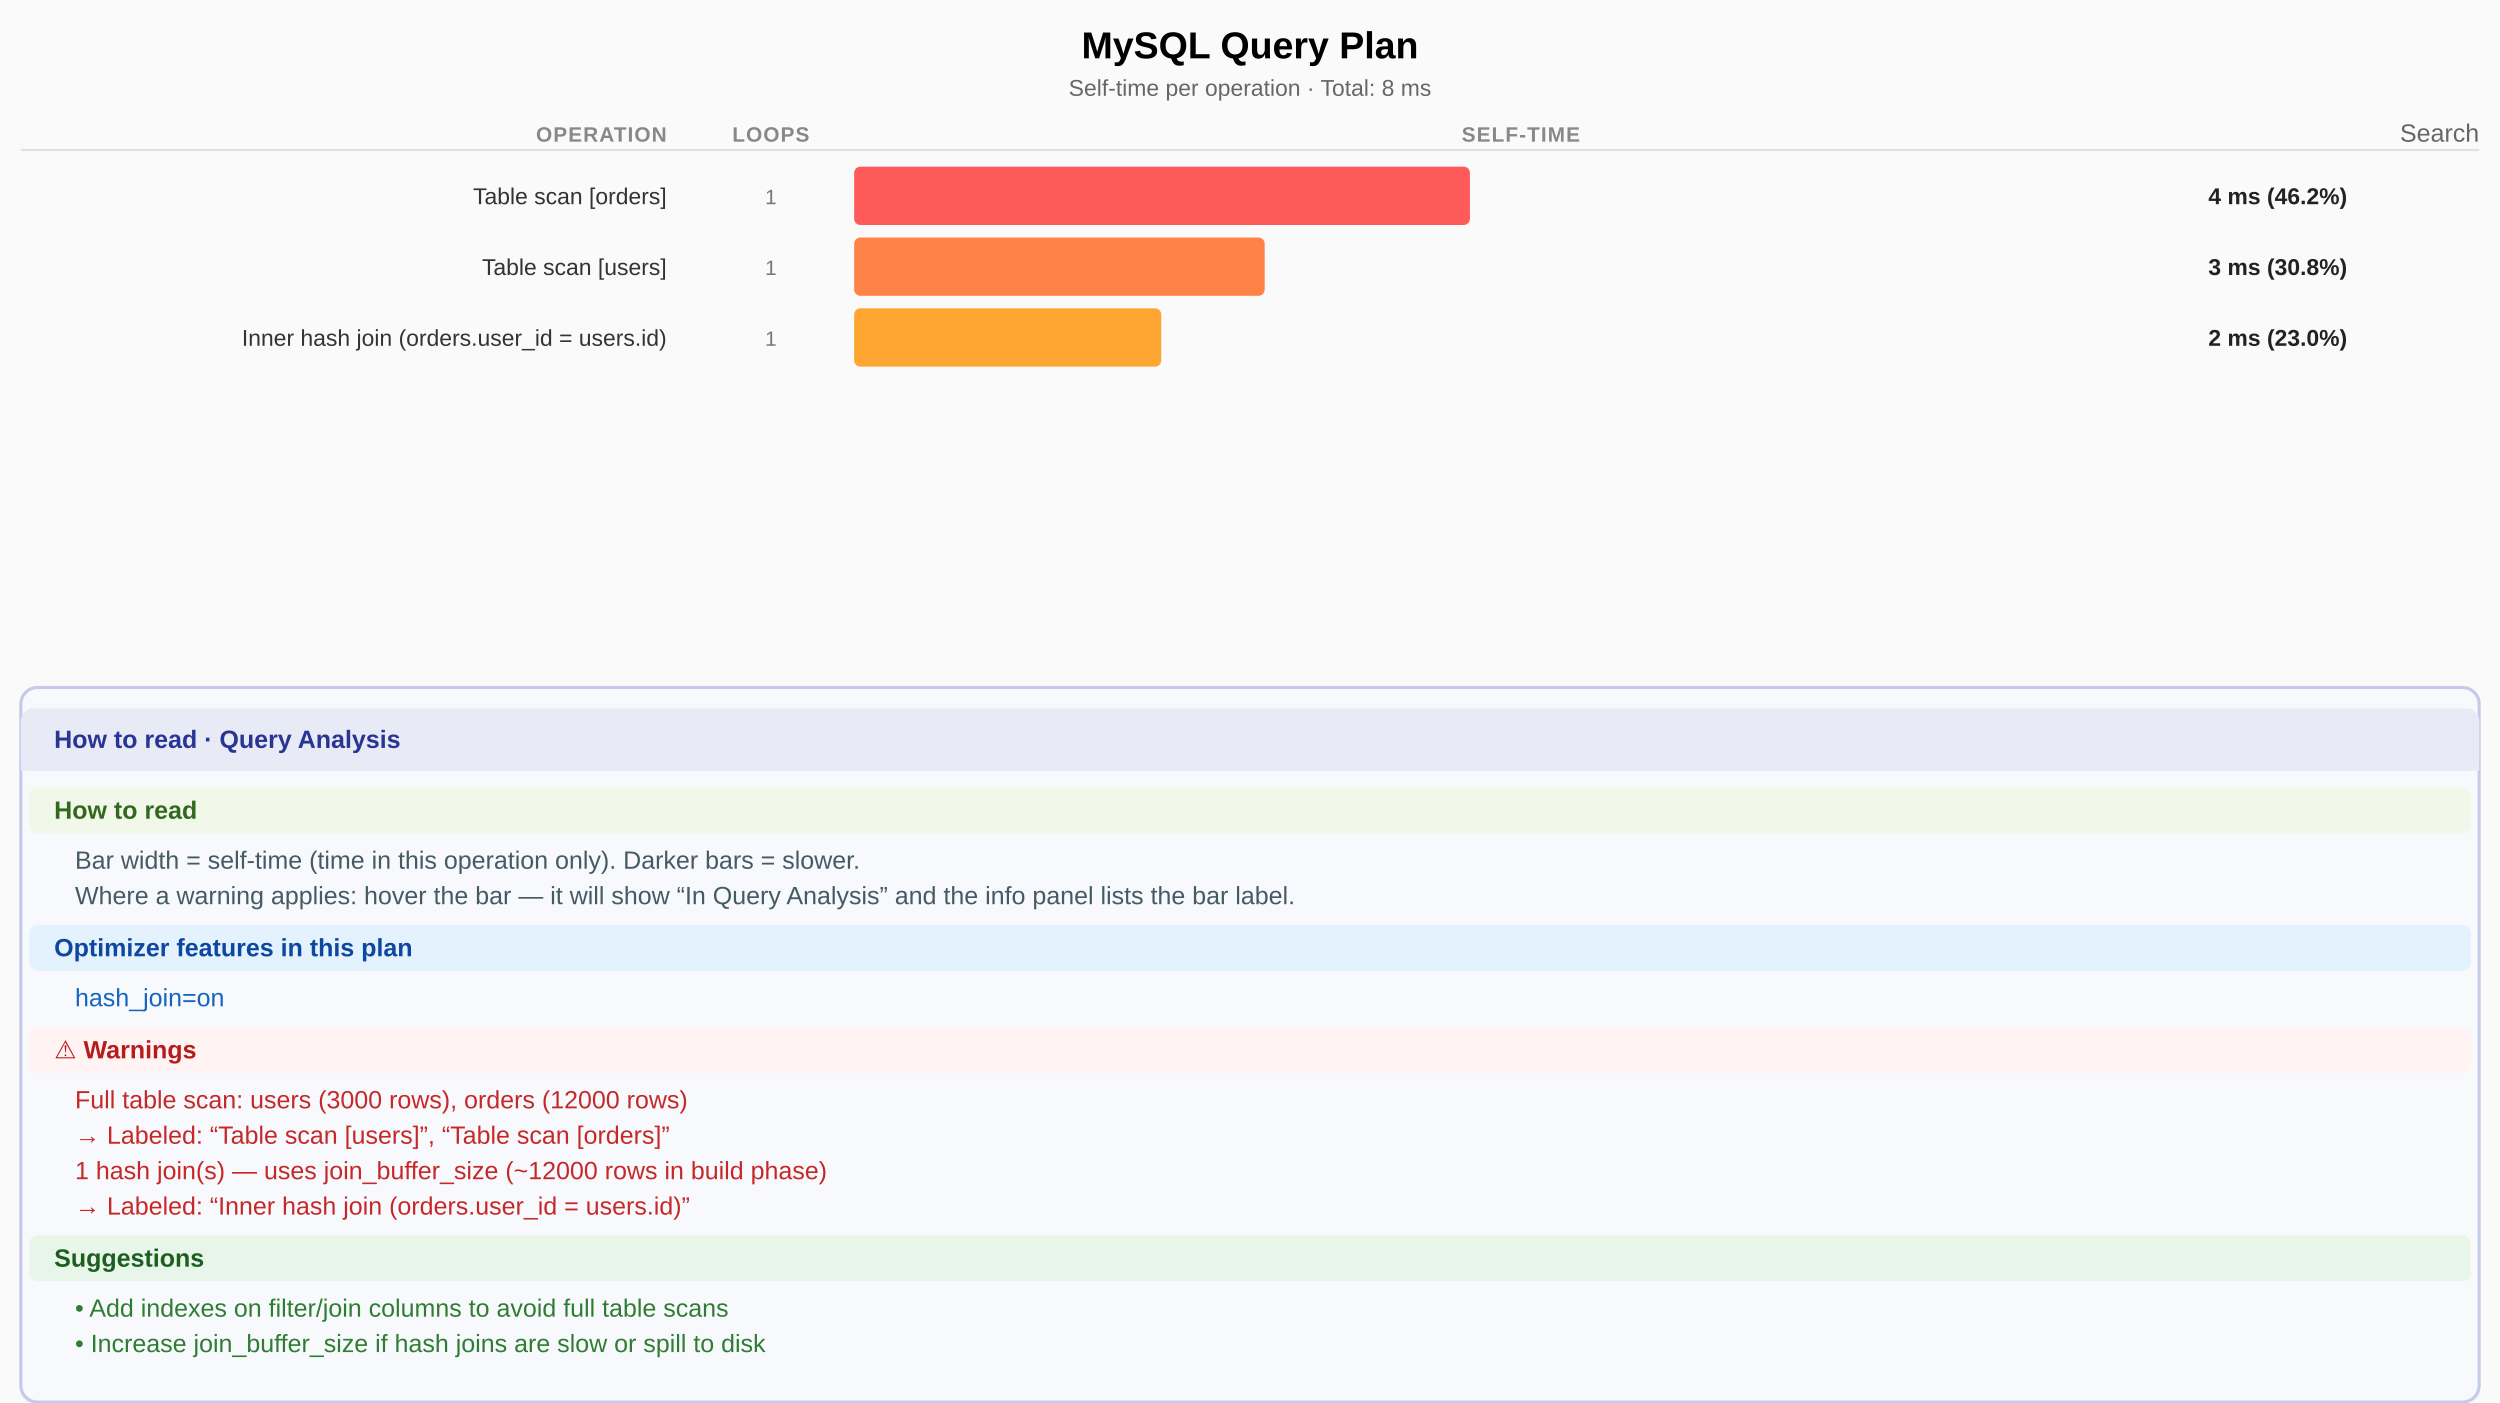
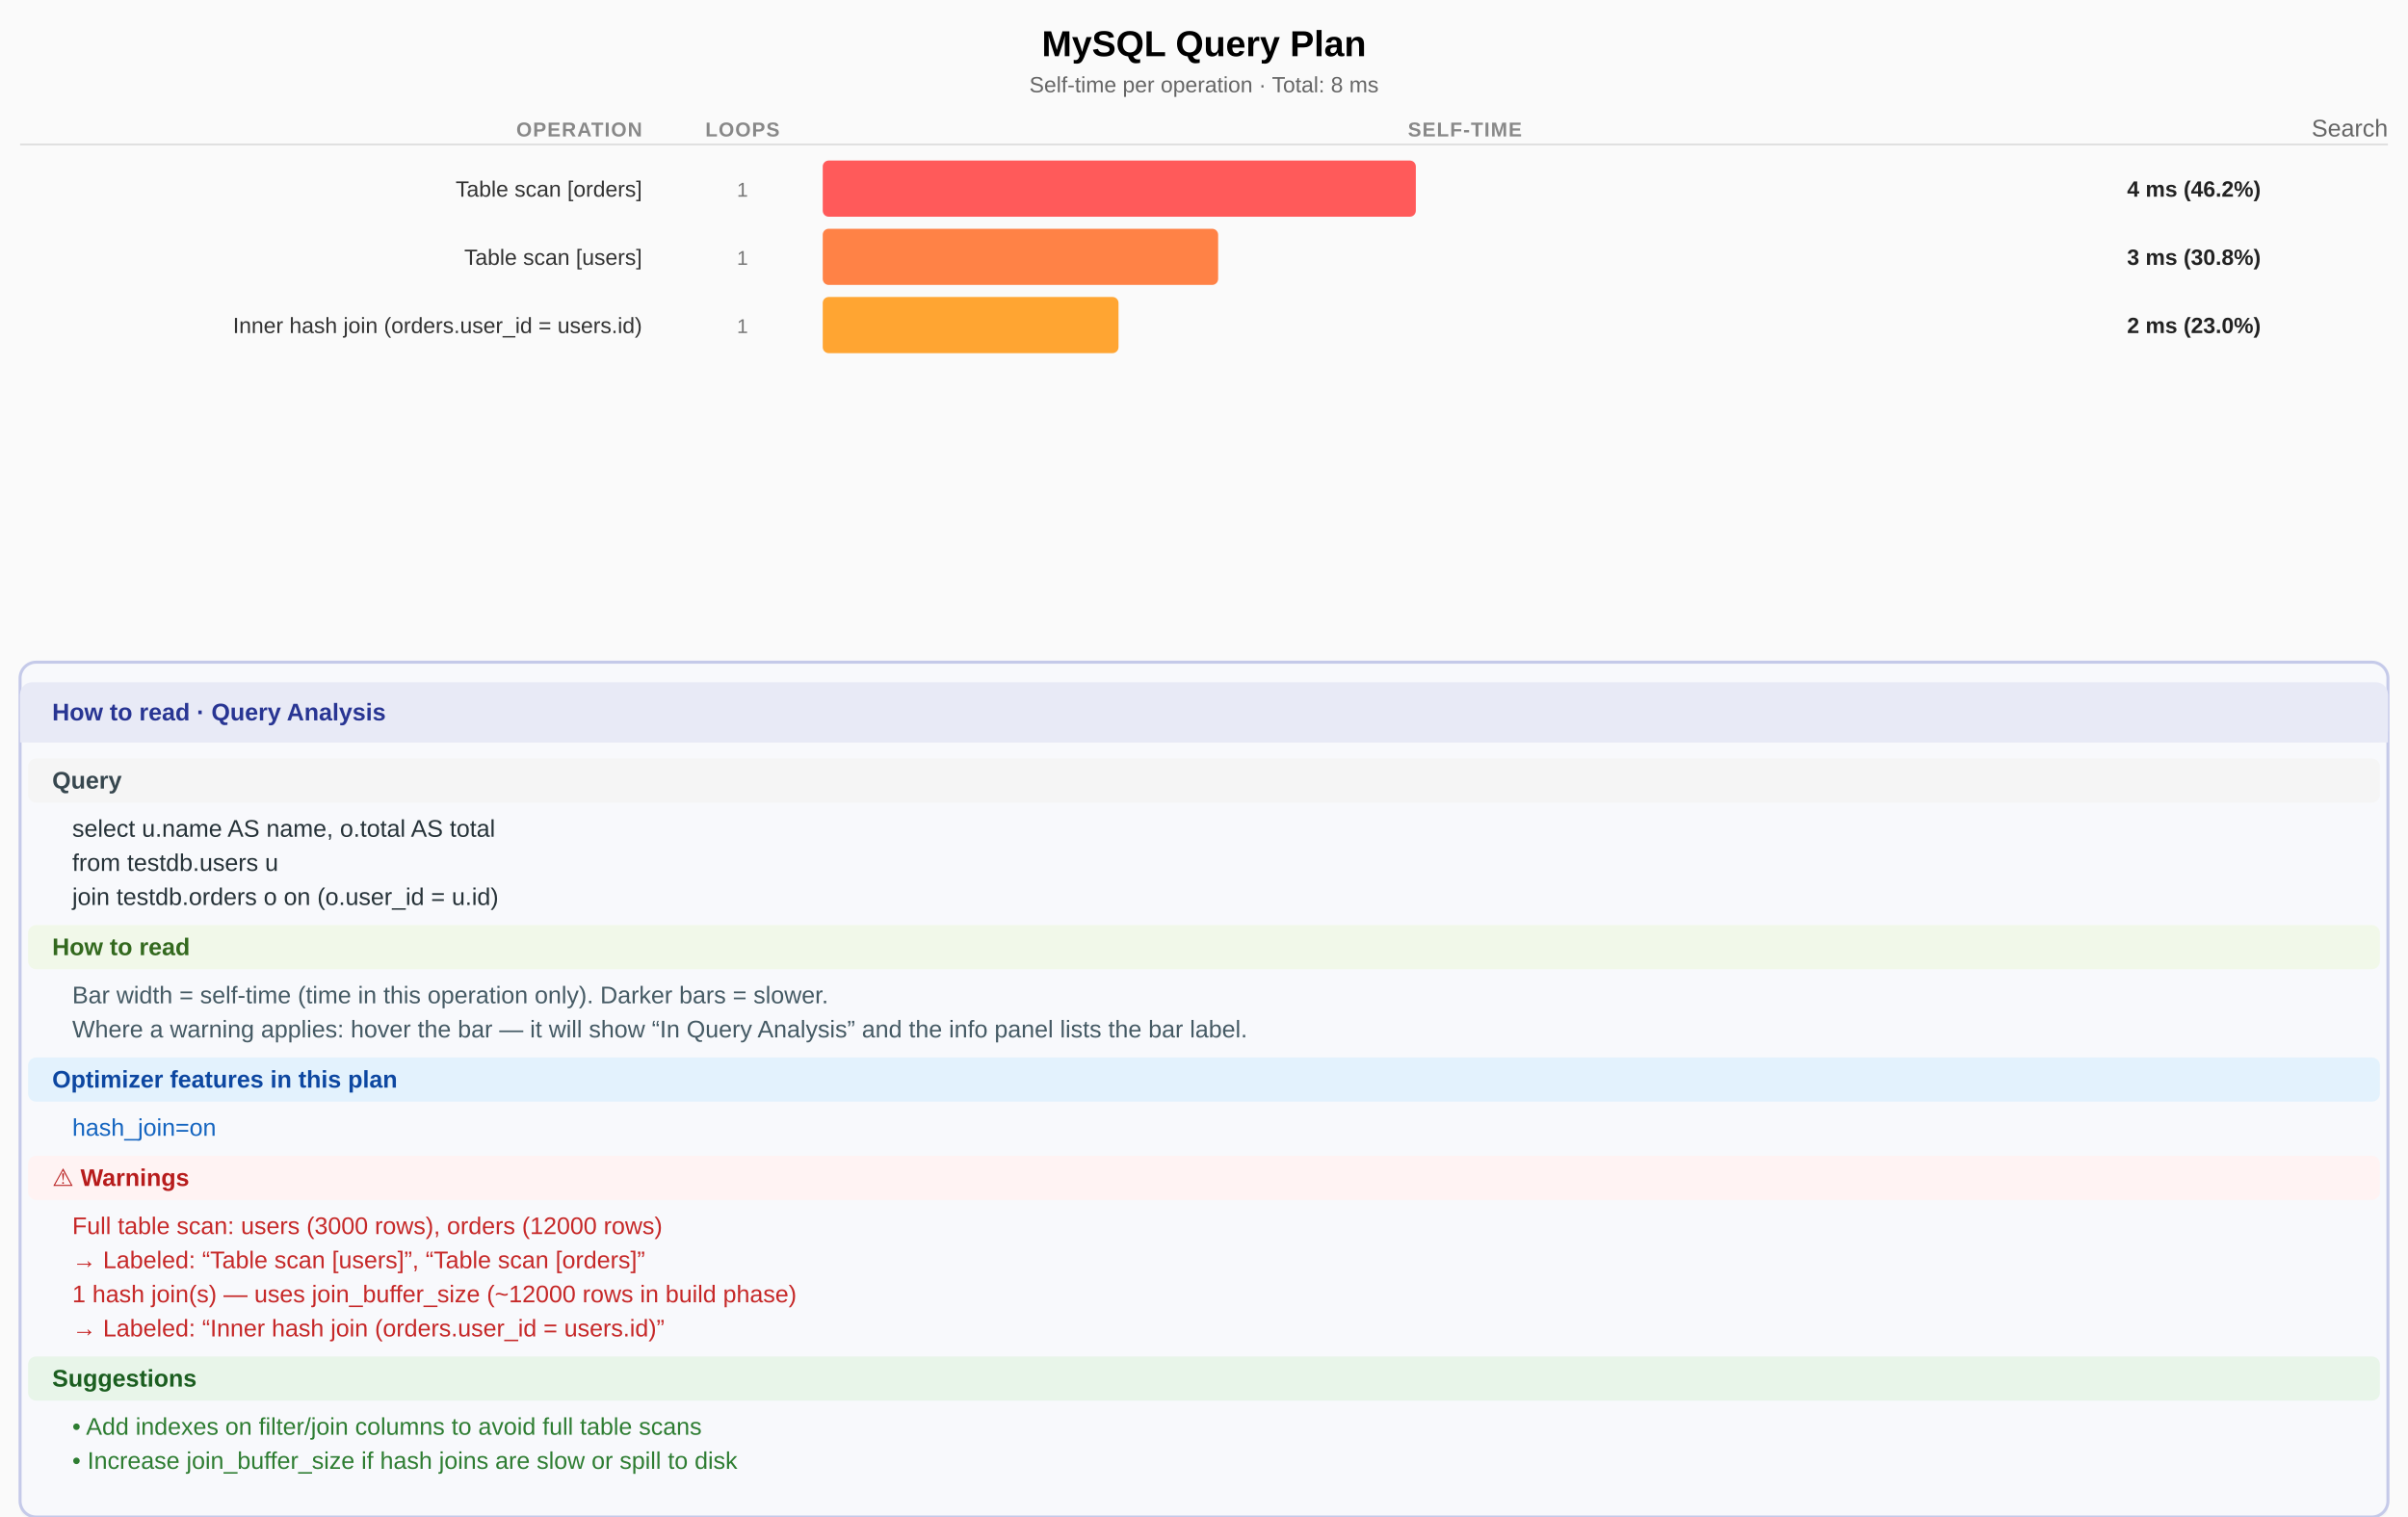
- <svg xmlns="http://www.w3.org/2000/svg" version="1.1" width="1200" height="673">
+ <svg xmlns="http://www.w3.org/2000/svg" version="1.1" width="1200" height="756">
  <style>
  text { font-family: Arial, sans-serif; font-size: 12px; }
  .title { font-size: 18px; font-weight: bold; }
  .subtitle { font-size: 11px; fill: #666; }
  .col-header { font-size: 10px; fill: #888; font-weight: bold; letter-spacing: 0.5px; }
  .label { font-size: 11px; fill: #333; }
  .loops { font-size: 10px; fill: #777; }
  .value { font-size: 11px; font-weight: bold; fill: #222; }
  .bar { transition: opacity 0.12s; }
  .bar:hover { opacity: 0.82; cursor: pointer; stroke: #444; stroke-width: 2; }
  .bar.in-query-analysis:hover { stroke: #c62828; stroke-width: 2.5; }
  .bar.pinned { stroke: #1565c0; stroke-width: 2.5; }
  .details-line { font-size: 12px; fill: #222; user-select: text; -webkit-user-select: text; }
  .details-line.dim { fill: #999; }
  #search { font-size: 12px; fill: #666; cursor: pointer; }
  #search:hover { fill: #111; }
</style>
  <rect width="100%" height="100%" fill="#fafafa" />
  <text x="600.0" y="28" text-anchor="middle" class="title">MySQL Query Plan</text>
  <text x="600.0" y="46" text-anchor="middle" class="subtitle">Self-time per operation  ·  Total: 8 ms</text>
  <text x="320" y="68" text-anchor="end" class="col-header">OPERATION</text>
  <text x="370.0" y="68" text-anchor="middle" class="col-header">LOOPS</text>
  <text x="730.0" y="68" text-anchor="middle" class="col-header">SELF-TIME</text>
  <text id="search" x="1190" y="68" text-anchor="end">Search</text>
  <line x1="10" y1="72" x2="1190" y2="72" stroke="#e0e0e0" stroke-width="1" />
-   <line x1="10" y1="539" x2="1190" y2="539" stroke="#e0e0e0" stroke-width="1" />
-   <rect x="10" y="543" width="1180" height="130" fill="#f5f5f5" rx="4" />
-   <text id="details-l0" x="20" y="551" text-anchor="start" class="details-line">Hover a bar for details; click to pin  ·  Ctrl+F to search</text>
-   <text id="details-l1" x="20" y="565" text-anchor="start" class="details-line" />
-   <text id="details-l2" x="20" y="579" text-anchor="start" class="details-line" />
-   <text id="details-l3" x="20" y="593" text-anchor="start" class="details-line" />
-   <text id="details-l4" x="20" y="607" text-anchor="start" class="details-line" />
-   <text id="details-l5" x="20" y="621" text-anchor="start" class="details-line" />
-   <text id="details-l6" x="20" y="635" text-anchor="start" class="details-line" />
-   <text id="details-l7" x="20" y="649" text-anchor="start" class="details-line" />
+   <line x1="10" y1="622" x2="1190" y2="622" stroke="#e0e0e0" stroke-width="1" />
+   <rect x="10" y="626" width="1180" height="130" fill="#f5f5f5" rx="4" />
+   <text id="details-l0" x="20" y="634" text-anchor="start" class="details-line">Hover a bar for details; click to pin  ·  Ctrl+F to search</text>
+   <text id="details-l1" x="20" y="648" text-anchor="start" class="details-line" />
+   <text id="details-l2" x="20" y="662" text-anchor="start" class="details-line" />
+   <text id="details-l3" x="20" y="676" text-anchor="start" class="details-line" />
+   <text id="details-l4" x="20" y="690" text-anchor="start" class="details-line" />
+   <text id="details-l5" x="20" y="704" text-anchor="start" class="details-line" />
+   <text id="details-l6" x="20" y="718" text-anchor="start" class="details-line" />
+   <text id="details-l7" x="20" y="732" text-anchor="start" class="details-line" />
  <text x="320" y="98.0" text-anchor="end" class="label">Table scan [orders]</text>
  <text x="370.0" y="98.0" text-anchor="middle" class="loops">1</text>
  <rect class="bar in-query-analysis" x="410" y="80" width="295.564" height="28" fill="rgb(255,90,90)" rx="3" ry="3" data-info="Table scan on orders (hash build)  ·  Self: 4 ms (46.2%)  ·  Rows: 12000  ·  Loops: 1  ·  Table: orders  ·  Access: table  ·  Est.rows: 11834" data-label="Table scan [orders]" data-analysis-msg="Full table scan: users (3000 rows), orders (12000 rows)" />
  <text x="1060" y="98.0" class="value">4 ms (46.2%)</text>
  <text x="320" y="132.0" text-anchor="end" class="label">Table scan [users]</text>
  <text x="370.0" y="132.0" text-anchor="middle" class="loops">1</text>
  <rect class="bar in-query-analysis" x="410" y="114" width="197.042" height="28" fill="rgb(255,130,70)" rx="3" ry="3" data-info="Table scan on users  ·  Self: 3 ms (30.8%)  ·  Rows: 3000  ·  Loops: 1  ·  Table: users  ·  Access: table  ·  Est.rows: 3000" data-label="Table scan [users]" data-analysis-msg="Full table scan: users (3000 rows), orders (12000 rows)" />
  <text x="1060" y="132.0" class="value">3 ms (30.8%)</text>
  <text x="320" y="166.0" text-anchor="end" class="label">Inner hash join (orders.user_id = users.id)</text>
  <text x="370.0" y="166.0" text-anchor="middle" class="loops">1</text>
  <rect class="bar in-query-analysis" x="410" y="148" width="147.394" height="28" fill="rgb(255,165,50)" rx="3" ry="3" data-info="Inner hash join (orders.user_id = users.id)  ·  Self: 2 ms (23.0%)  ·  Total: 8 ms  ·  Rows: 12000  ·  Loops: 1  ·  Access: join" data-label="Inner hash join (orders.user_id = users.id)" data-analysis-msg="1 hash join(s) — uses join_buffer_size (~12000 rows in build phase)" />
  <text x="1060" y="166.0" class="value">2 ms (23.0%)</text>
-   <rect x="10" y="330" width="1180" height="343" fill="#f8f9fc" stroke="#c5cae9" stroke-width="1.5" rx="8" />
+   <rect x="10" y="330" width="1180" height="426" fill="#f8f9fc" stroke="#c5cae9" stroke-width="1.5" rx="8" />
  <rect x="10" y="340" width="1180" height="30" fill="#e8eaf6" rx="6" />
  <rect x="10" y="346" width="1180" height="24" fill="#e8eaf6" />
  <text x="26" y="359" font-family="Arial,sans-serif" font-size="13" font-weight="bold" fill="#283593">How to read · Query Analysis</text>
-   <rect x="14" y="378" width="1172" height="22" fill="#f1f8e9" rx="4" />
-   <text x="26" y="393" font-family="Arial,sans-serif" font-size="11" font-weight="bold" fill="#33691e">How to read</text>
-   <text x="36" y="417" font-family="Arial,sans-serif" font-size="11" fill="#455a64">Bar width = self-time (time in this operation only). Darker bars = slower.</text>
-   <text x="36" y="434" font-family="Arial,sans-serif" font-size="11" fill="#455a64">Where a warning applies: hover the bar — it will show “In Query Analysis” and the info panel lists the bar label.</text>
-   <rect x="14" y="444" width="1172" height="22" fill="#e3f2fd" rx="4" />
-   <text x="26" y="459" font-family="Arial,sans-serif" font-size="11" font-weight="bold" fill="#0d47a1">Optimizer features in this plan</text>
-   <text x="36" y="483" font-family="Arial,sans-serif" font-size="11" fill="#1565c0">hash_join=on</text>
-   <rect x="14" y="493" width="1172" height="22" fill="#fff3f3" rx="4" />
-   <text x="26" y="508" font-family="Arial,sans-serif" font-size="11" font-weight="bold" fill="#b71c1c">⚠  Warnings</text>
-   <text x="36" y="532" font-family="Arial,sans-serif" font-size="11" fill="#c62828">Full table scan: users (3000 rows), orders (12000 rows)</text>
-   <text x="36" y="549" font-family="Arial,sans-serif" font-size="11" fill="#c62828">→ Labeled: “Table scan [users]”, “Table scan [orders]”</text>
-   <text x="36" y="566" font-family="Arial,sans-serif" font-size="11" fill="#c62828">1 hash join(s) — uses join_buffer_size (~12000 rows in build phase)</text>
-   <text x="36" y="583" font-family="Arial,sans-serif" font-size="11" fill="#c62828">→ Labeled: “Inner hash join (orders.user_id = users.id)”</text>
-   <rect x="14" y="593" width="1172" height="22" fill="#e8f5e9" rx="4" />
-   <text x="26" y="608" font-family="Arial,sans-serif" font-size="11" font-weight="bold" fill="#1b5e20">Suggestions</text>
-   <text x="36" y="632" font-family="Arial,sans-serif" font-size="11" fill="#2e7d32">•  Add indexes on filter/join columns to avoid full table scans</text>
-   <text x="36" y="649" font-family="Arial,sans-serif" font-size="11" fill="#2e7d32">•  Increase join_buffer_size if hash joins are slow or spill to disk</text>
+   <rect x="14" y="378" width="1172" height="22" fill="#f5f5f5" rx="4" />
+   <text x="26" y="393" font-family="Arial,sans-serif" font-size="11" font-weight="bold" fill="#37474f">Query</text>
+   <text x="36" y="417" font-family="Courier New,Courier,monospace" font-size="11" fill="#263238">select u.name AS name, o.total AS total</text>
+   <text x="36" y="434" font-family="Courier New,Courier,monospace" font-size="11" fill="#263238">from testdb.users u</text>
+   <text x="36" y="451" font-family="Courier New,Courier,monospace" font-size="11" fill="#263238">  join testdb.orders o on (o.user_id = u.id)</text>
+   <rect x="14" y="461" width="1172" height="22" fill="#f1f8e9" rx="4" />
+   <text x="26" y="476" font-family="Arial,sans-serif" font-size="11" font-weight="bold" fill="#33691e">How to read</text>
+   <text x="36" y="500" font-family="Arial,sans-serif" font-size="11" fill="#455a64">Bar width = self-time (time in this operation only). Darker bars = slower.</text>
+   <text x="36" y="517" font-family="Arial,sans-serif" font-size="11" fill="#455a64">Where a warning applies: hover the bar — it will show “In Query Analysis” and the info panel lists the bar label.</text>
+   <rect x="14" y="527" width="1172" height="22" fill="#e3f2fd" rx="4" />
+   <text x="26" y="542" font-family="Arial,sans-serif" font-size="11" font-weight="bold" fill="#0d47a1">Optimizer features in this plan</text>
+   <text x="36" y="566" font-family="Arial,sans-serif" font-size="11" fill="#1565c0">hash_join=on</text>
+   <rect x="14" y="576" width="1172" height="22" fill="#fff3f3" rx="4" />
+   <text x="26" y="591" font-family="Arial,sans-serif" font-size="11" font-weight="bold" fill="#b71c1c">⚠  Warnings</text>
+   <text x="36" y="615" font-family="Arial,sans-serif" font-size="11" fill="#c62828">Full table scan: users (3000 rows), orders (12000 rows)</text>
+   <text x="36" y="632" font-family="Arial,sans-serif" font-size="11" fill="#c62828">→ Labeled: “Table scan [users]”, “Table scan [orders]”</text>
+   <text x="36" y="649" font-family="Arial,sans-serif" font-size="11" fill="#c62828">1 hash join(s) — uses join_buffer_size (~12000 rows in build phase)</text>
+   <text x="36" y="666" font-family="Arial,sans-serif" font-size="11" fill="#c62828">→ Labeled: “Inner hash join (orders.user_id = users.id)”</text>
+   <rect x="14" y="676" width="1172" height="22" fill="#e8f5e9" rx="4" />
+   <text x="26" y="691" font-family="Arial,sans-serif" font-size="11" font-weight="bold" fill="#1b5e20">Suggestions</text>
+   <text x="36" y="715" font-family="Arial,sans-serif" font-size="11" fill="#2e7d32">•  Add indexes on filter/join columns to avoid full table scans</text>
+   <text x="36" y="732" font-family="Arial,sans-serif" font-size="11" fill="#2e7d32">•  Increase join_buffer_size if hash joins are slow or spill to disk</text>
</svg>
